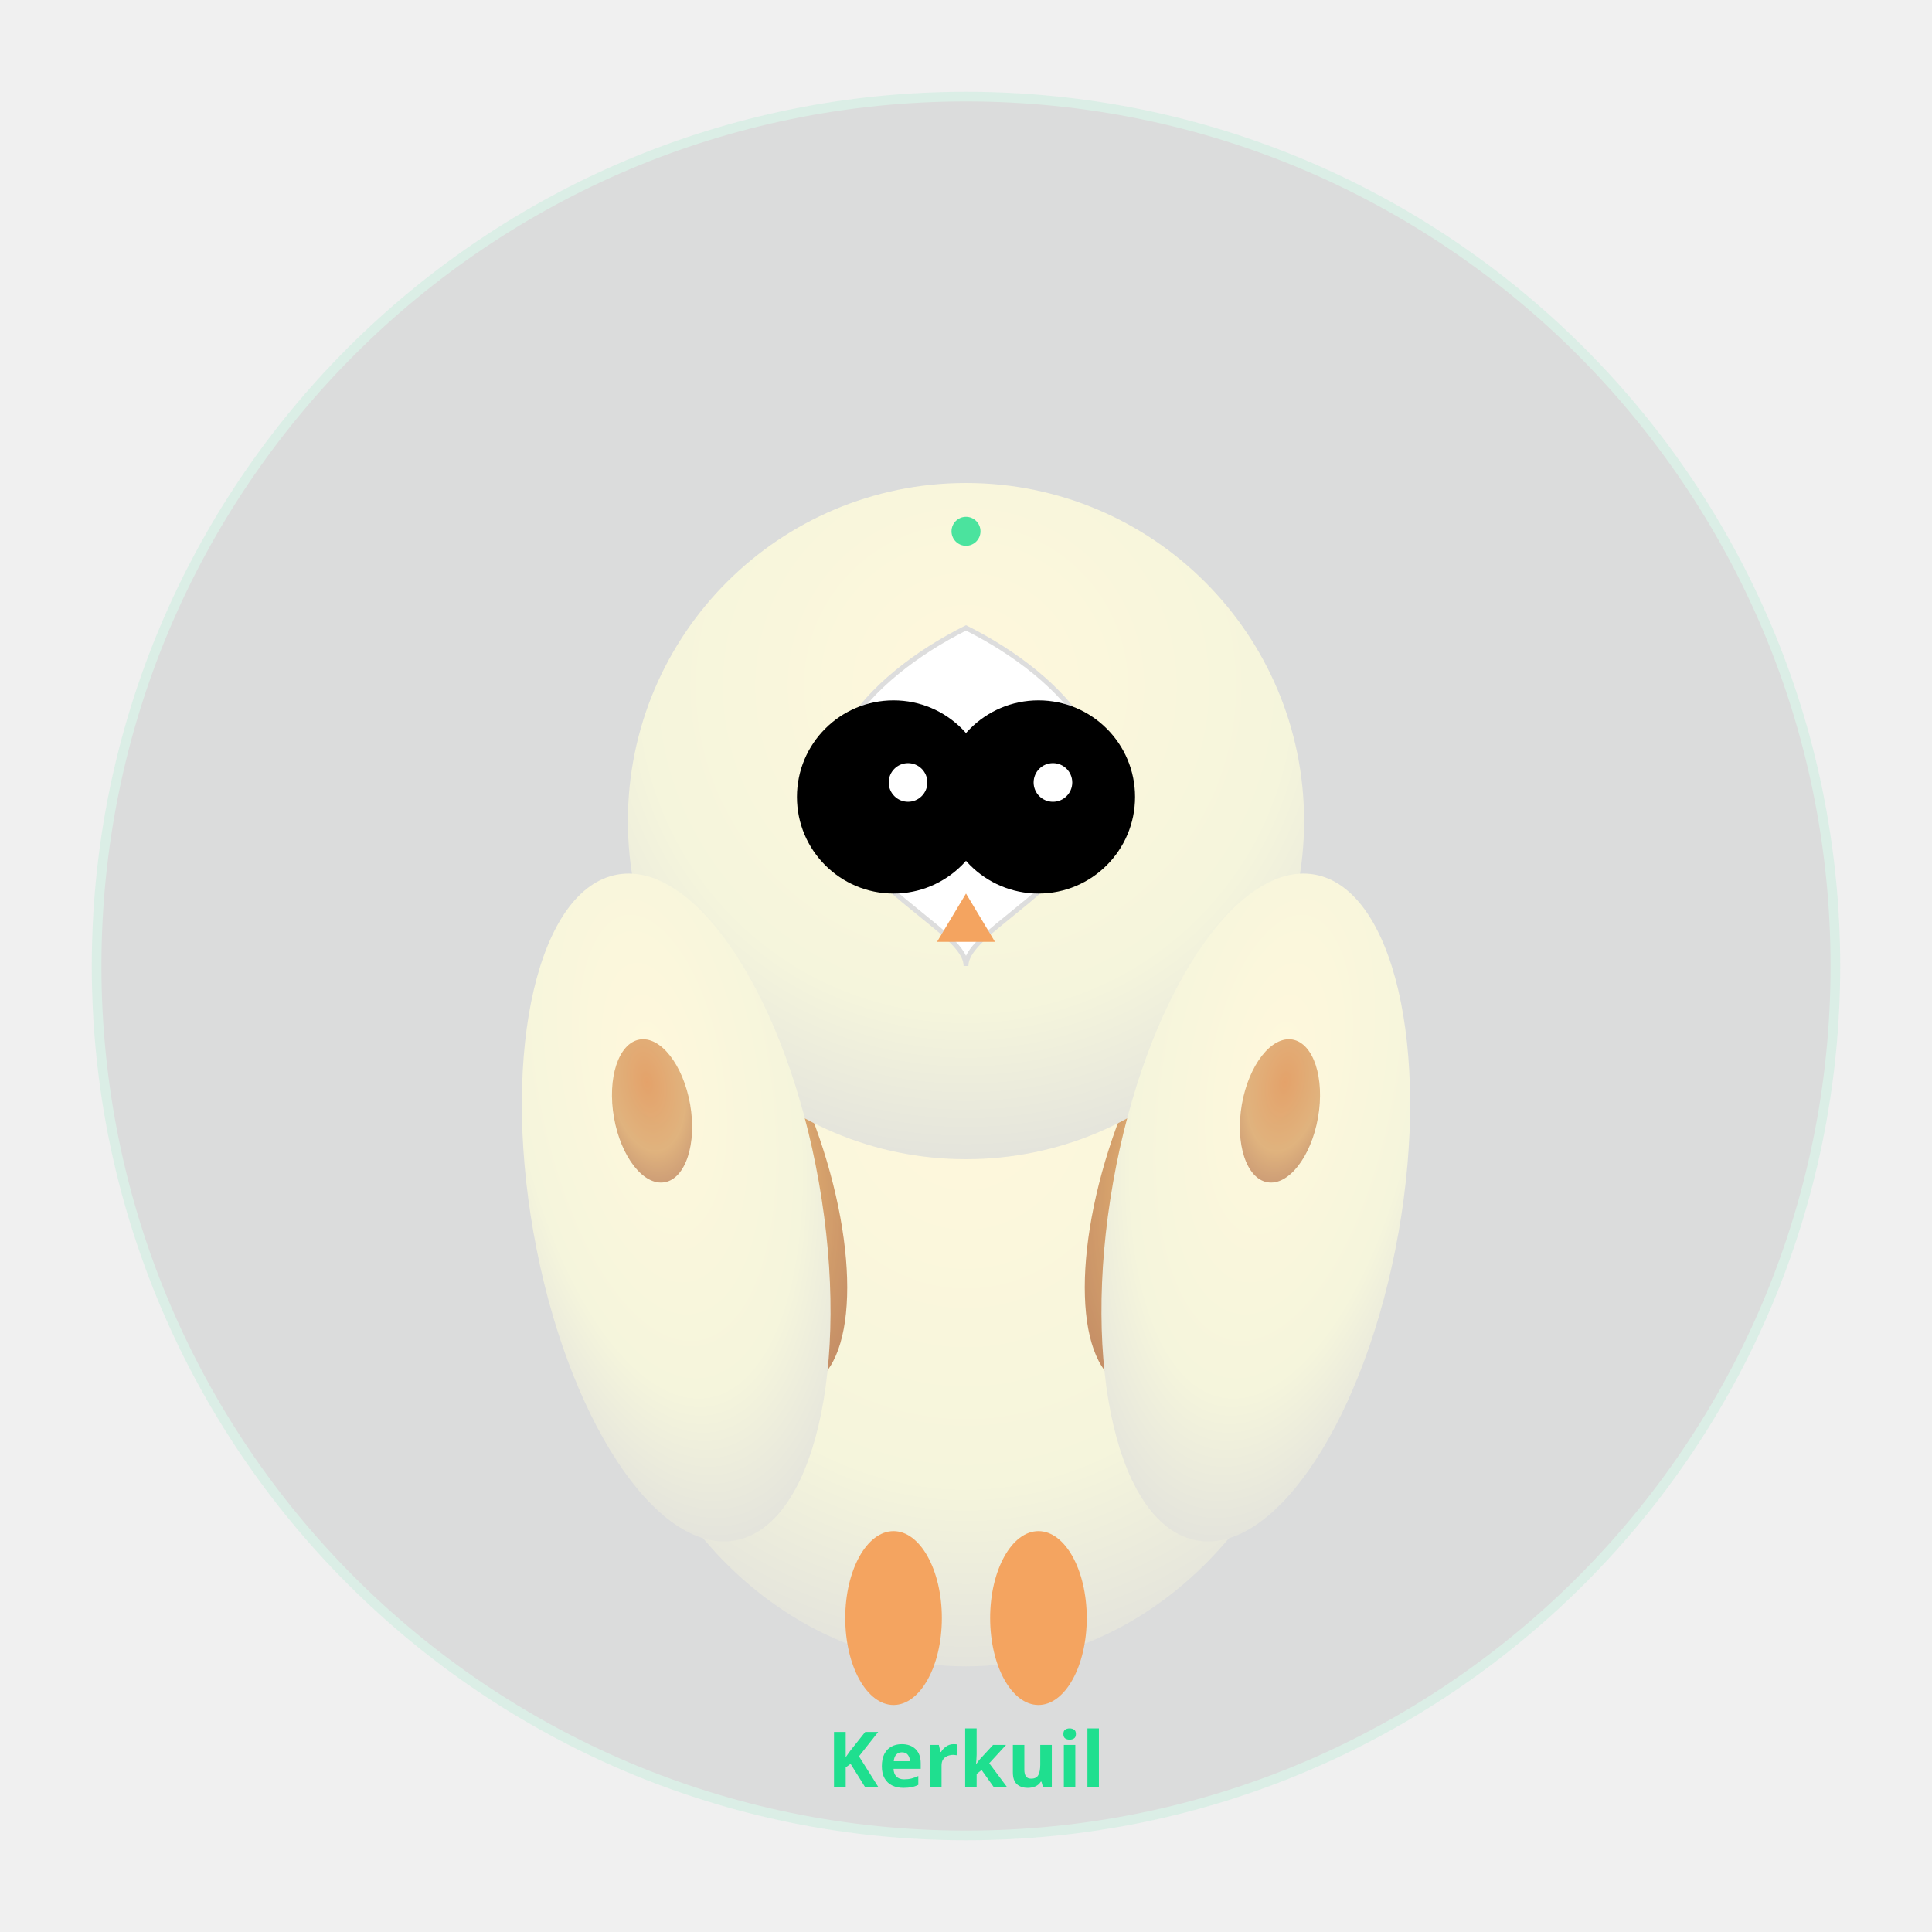
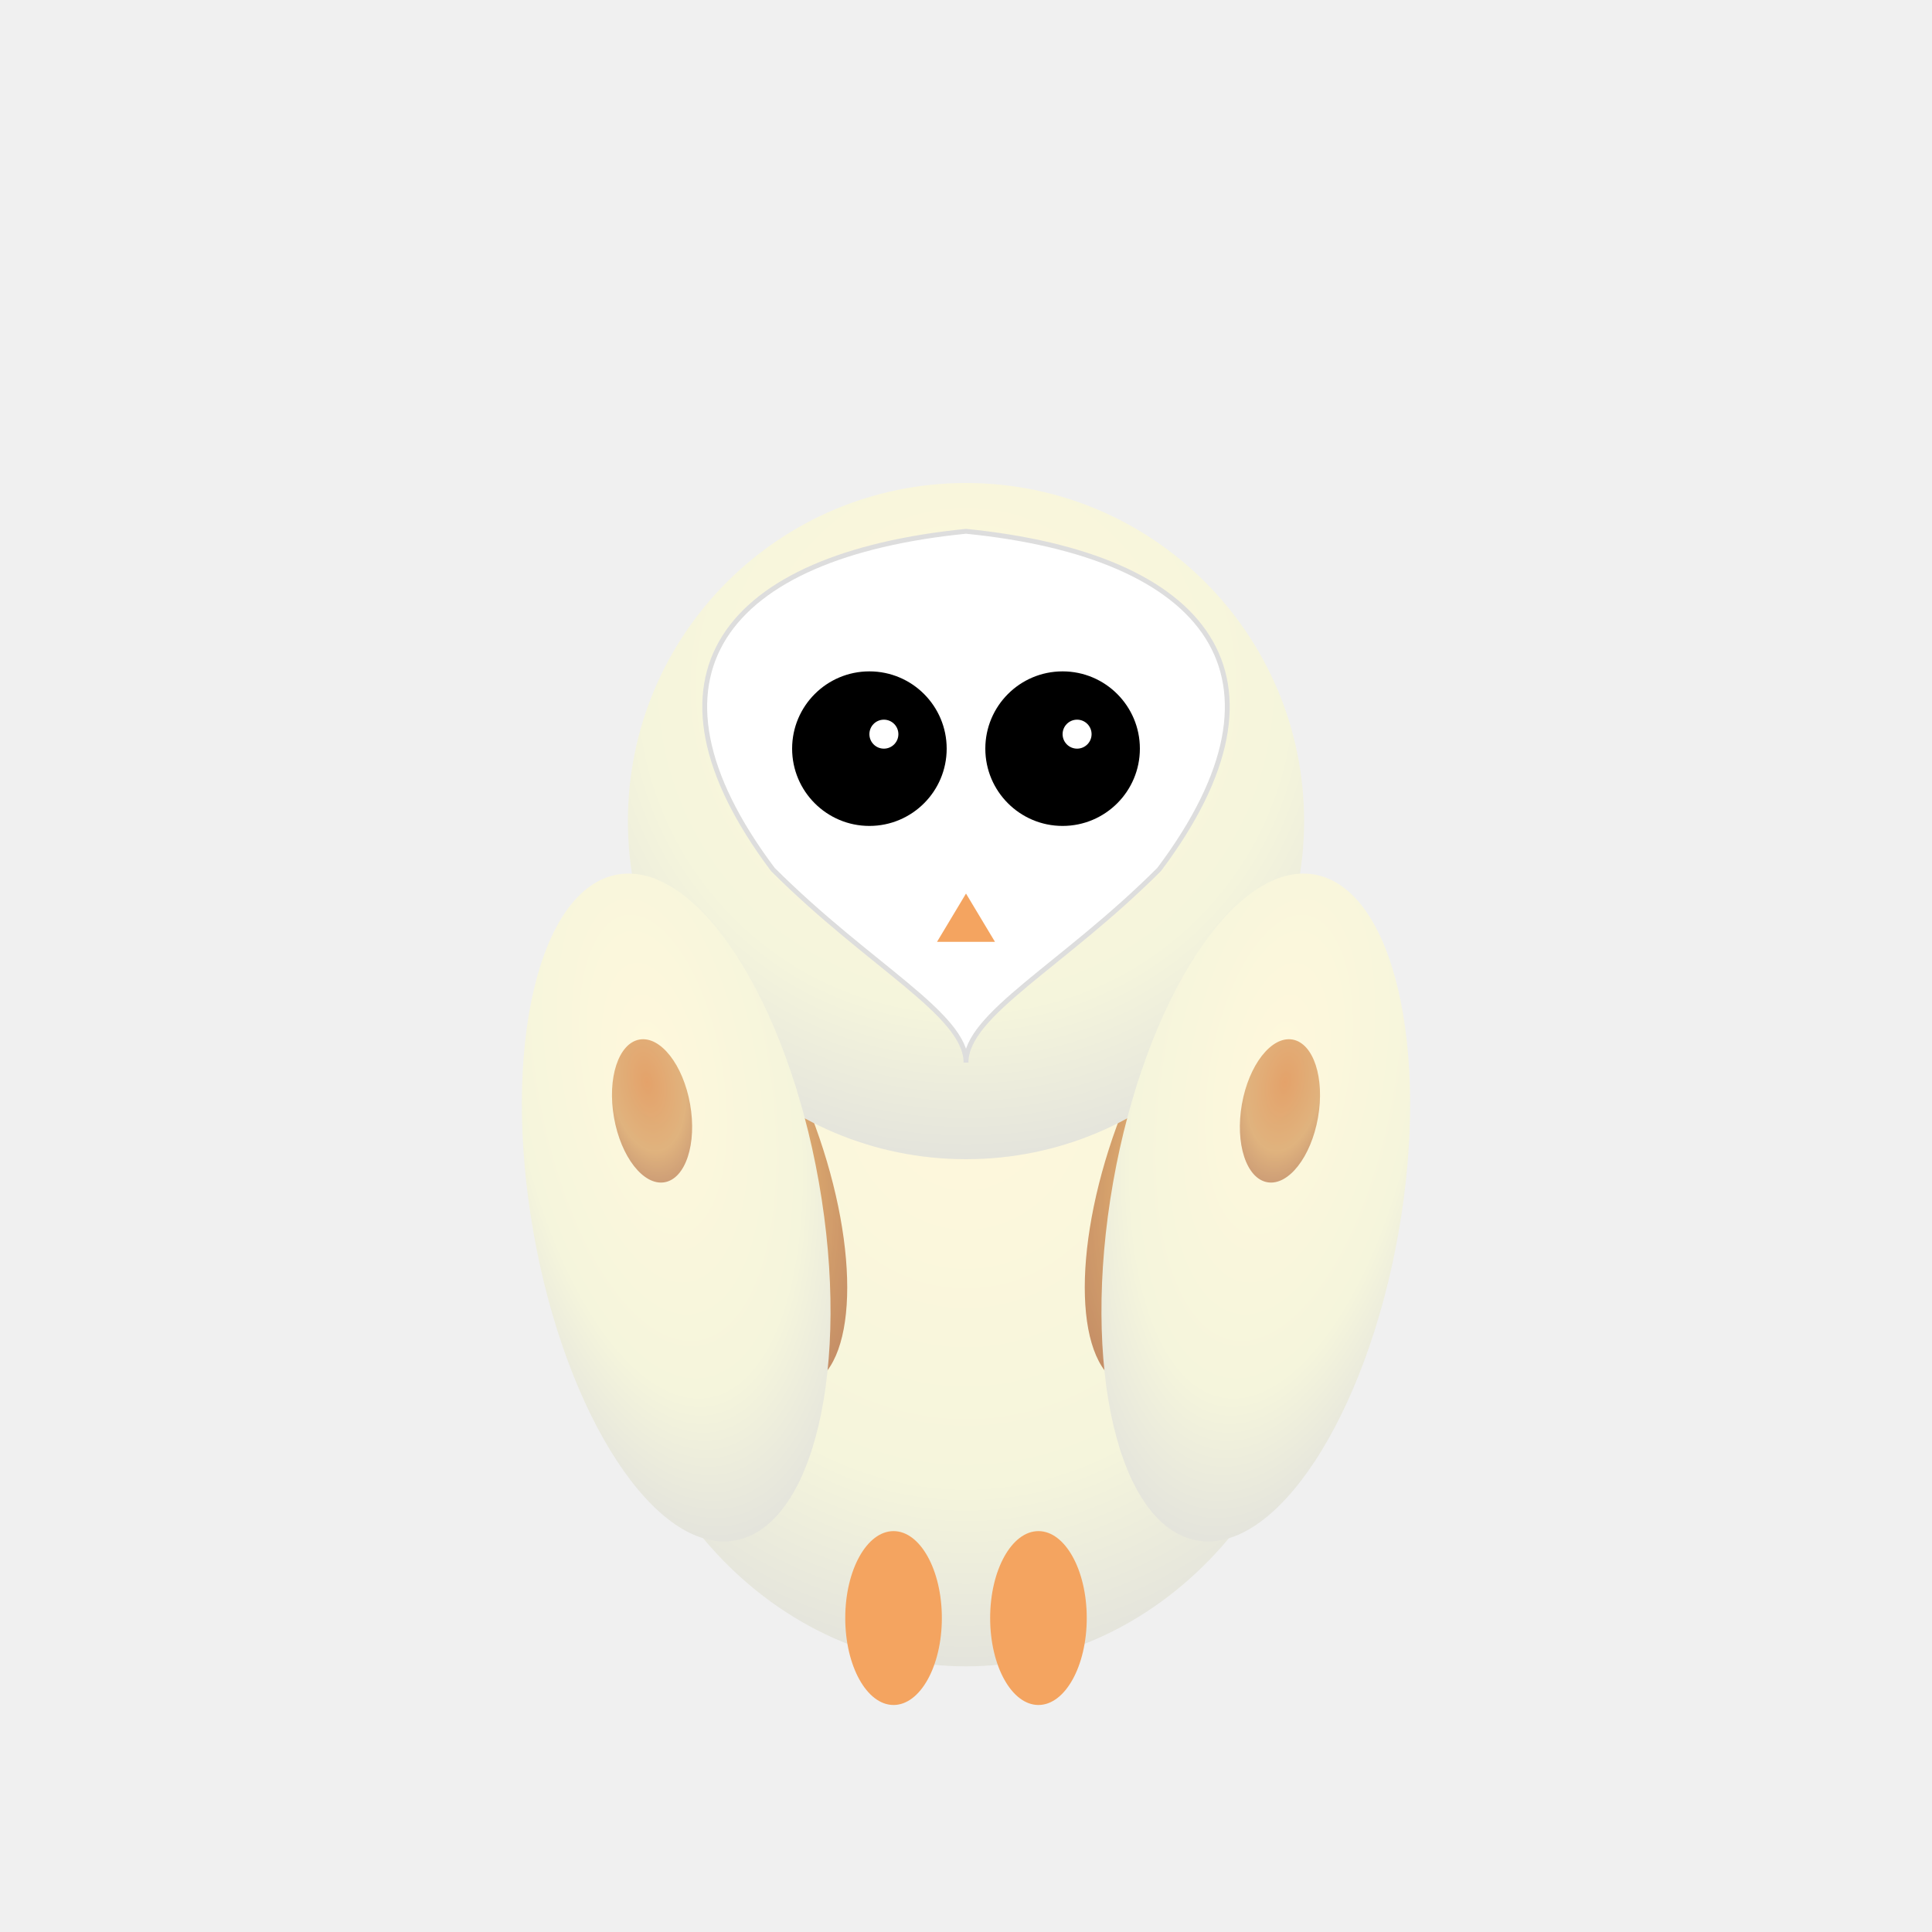
<svg xmlns="http://www.w3.org/2000/svg" viewBox="0 0 400 400">
  <defs>
    <radialGradient id="kerkuilGradient" cx="0.5" cy="0.3" r="0.8">
      <stop offset="0%" style="stop-color:#FFF8DC;stop-opacity:1" />
      <stop offset="60%" style="stop-color:#F5F5DC;stop-opacity:1" />
      <stop offset="100%" style="stop-color:#DCDCDC;stop-opacity:1" />
    </radialGradient>
    <radialGradient id="kerkuilBack" cx="0.5" cy="0.3" r="0.8">
      <stop offset="0%" style="stop-color:#D2691E;stop-opacity:1" />
      <stop offset="60%" style="stop-color:#CD853F;stop-opacity:1" />
      <stop offset="100%" style="stop-color:#A0522D;stop-opacity:1" />
    </radialGradient>
  </defs>
-   <circle cx="200" cy="200" r="180" fill="#1a2a24" stroke="#1fdf8f" stroke-width="2" opacity="0.1" />
  <ellipse cx="200" cy="260" rx="75" ry="85" fill="url(#kerkuilGradient)" />
  <ellipse cx="150" cy="240" rx="20" ry="50" fill="url(#kerkuilBack)" opacity="0.7" transform="rotate(-20 150 240)" />
  <ellipse cx="250" cy="240" rx="20" ry="50" fill="url(#kerkuilBack)" opacity="0.7" transform="rotate(20 250 240)" />
  <circle cx="200" cy="170" r="70" fill="url(#kerkuilGradient)" />
-   <path d="M 200 130 C 220 140, 240 160, 220 180 C 210 190, 200 195, 200 200 C 200 195, 190 190, 180 180 C 160 160, 180 140, 200 130 Z" fill="#FFF" stroke="#DDD" stroke-width="1" />
-   <circle cx="185" cy="165" r="20" fill="#000" />
-   <circle cx="215" cy="165" r="20" fill="#000" />
-   <circle cx="188" cy="162" r="4" fill="#FFF" />
-   <circle cx="218" cy="162" r="4" fill="#FFF" />
+   <path d="M 200 110 C 250 115, 270 140, 240 180 C 220 200, 200 210, 200 220 C 200 210, 180 200, 160 180 C 130 140, 150 115, 200 110 Z" fill="#FFF" stroke="#DDD" stroke-width="1" />
+   <circle cx="180" cy="155" r="16" fill="#000" />
+   <circle cx="220" cy="155" r="16" fill="#000" />
+   <circle cx="183" cy="152" r="3" fill="#FFF" />
+   <circle cx="223" cy="152" r="3" fill="#FFF" />
  <polygon points="200,185 194,195 206,195" fill="#F4A460" />
  <ellipse cx="140" cy="250" rx="30" ry="70" fill="url(#kerkuilGradient)" transform="rotate(-10 140 250)" />
  <ellipse cx="260" cy="250" rx="30" ry="70" fill="url(#kerkuilGradient)" transform="rotate(10 260 250)" />
  <ellipse cx="135" cy="230" rx="8" ry="15" fill="url(#kerkuilBack)" opacity="0.6" transform="rotate(-10 135 230)" />
  <ellipse cx="265" cy="230" rx="8" ry="15" fill="url(#kerkuilBack)" opacity="0.6" transform="rotate(10 265 230)" />
  <ellipse cx="185" cy="335" rx="10" ry="18" fill="#F4A460" />
  <ellipse cx="215" cy="335" rx="10" ry="18" fill="#F4A460" />
-   <circle cx="200" cy="110" r="3" fill="#1fdf8f" opacity="0.8" />
-   <text x="200" y="370" text-anchor="middle" fill="#1fdf8f" font-family="system-ui" font-size="16" font-weight="bold">Kerkuil</text>
</svg>
